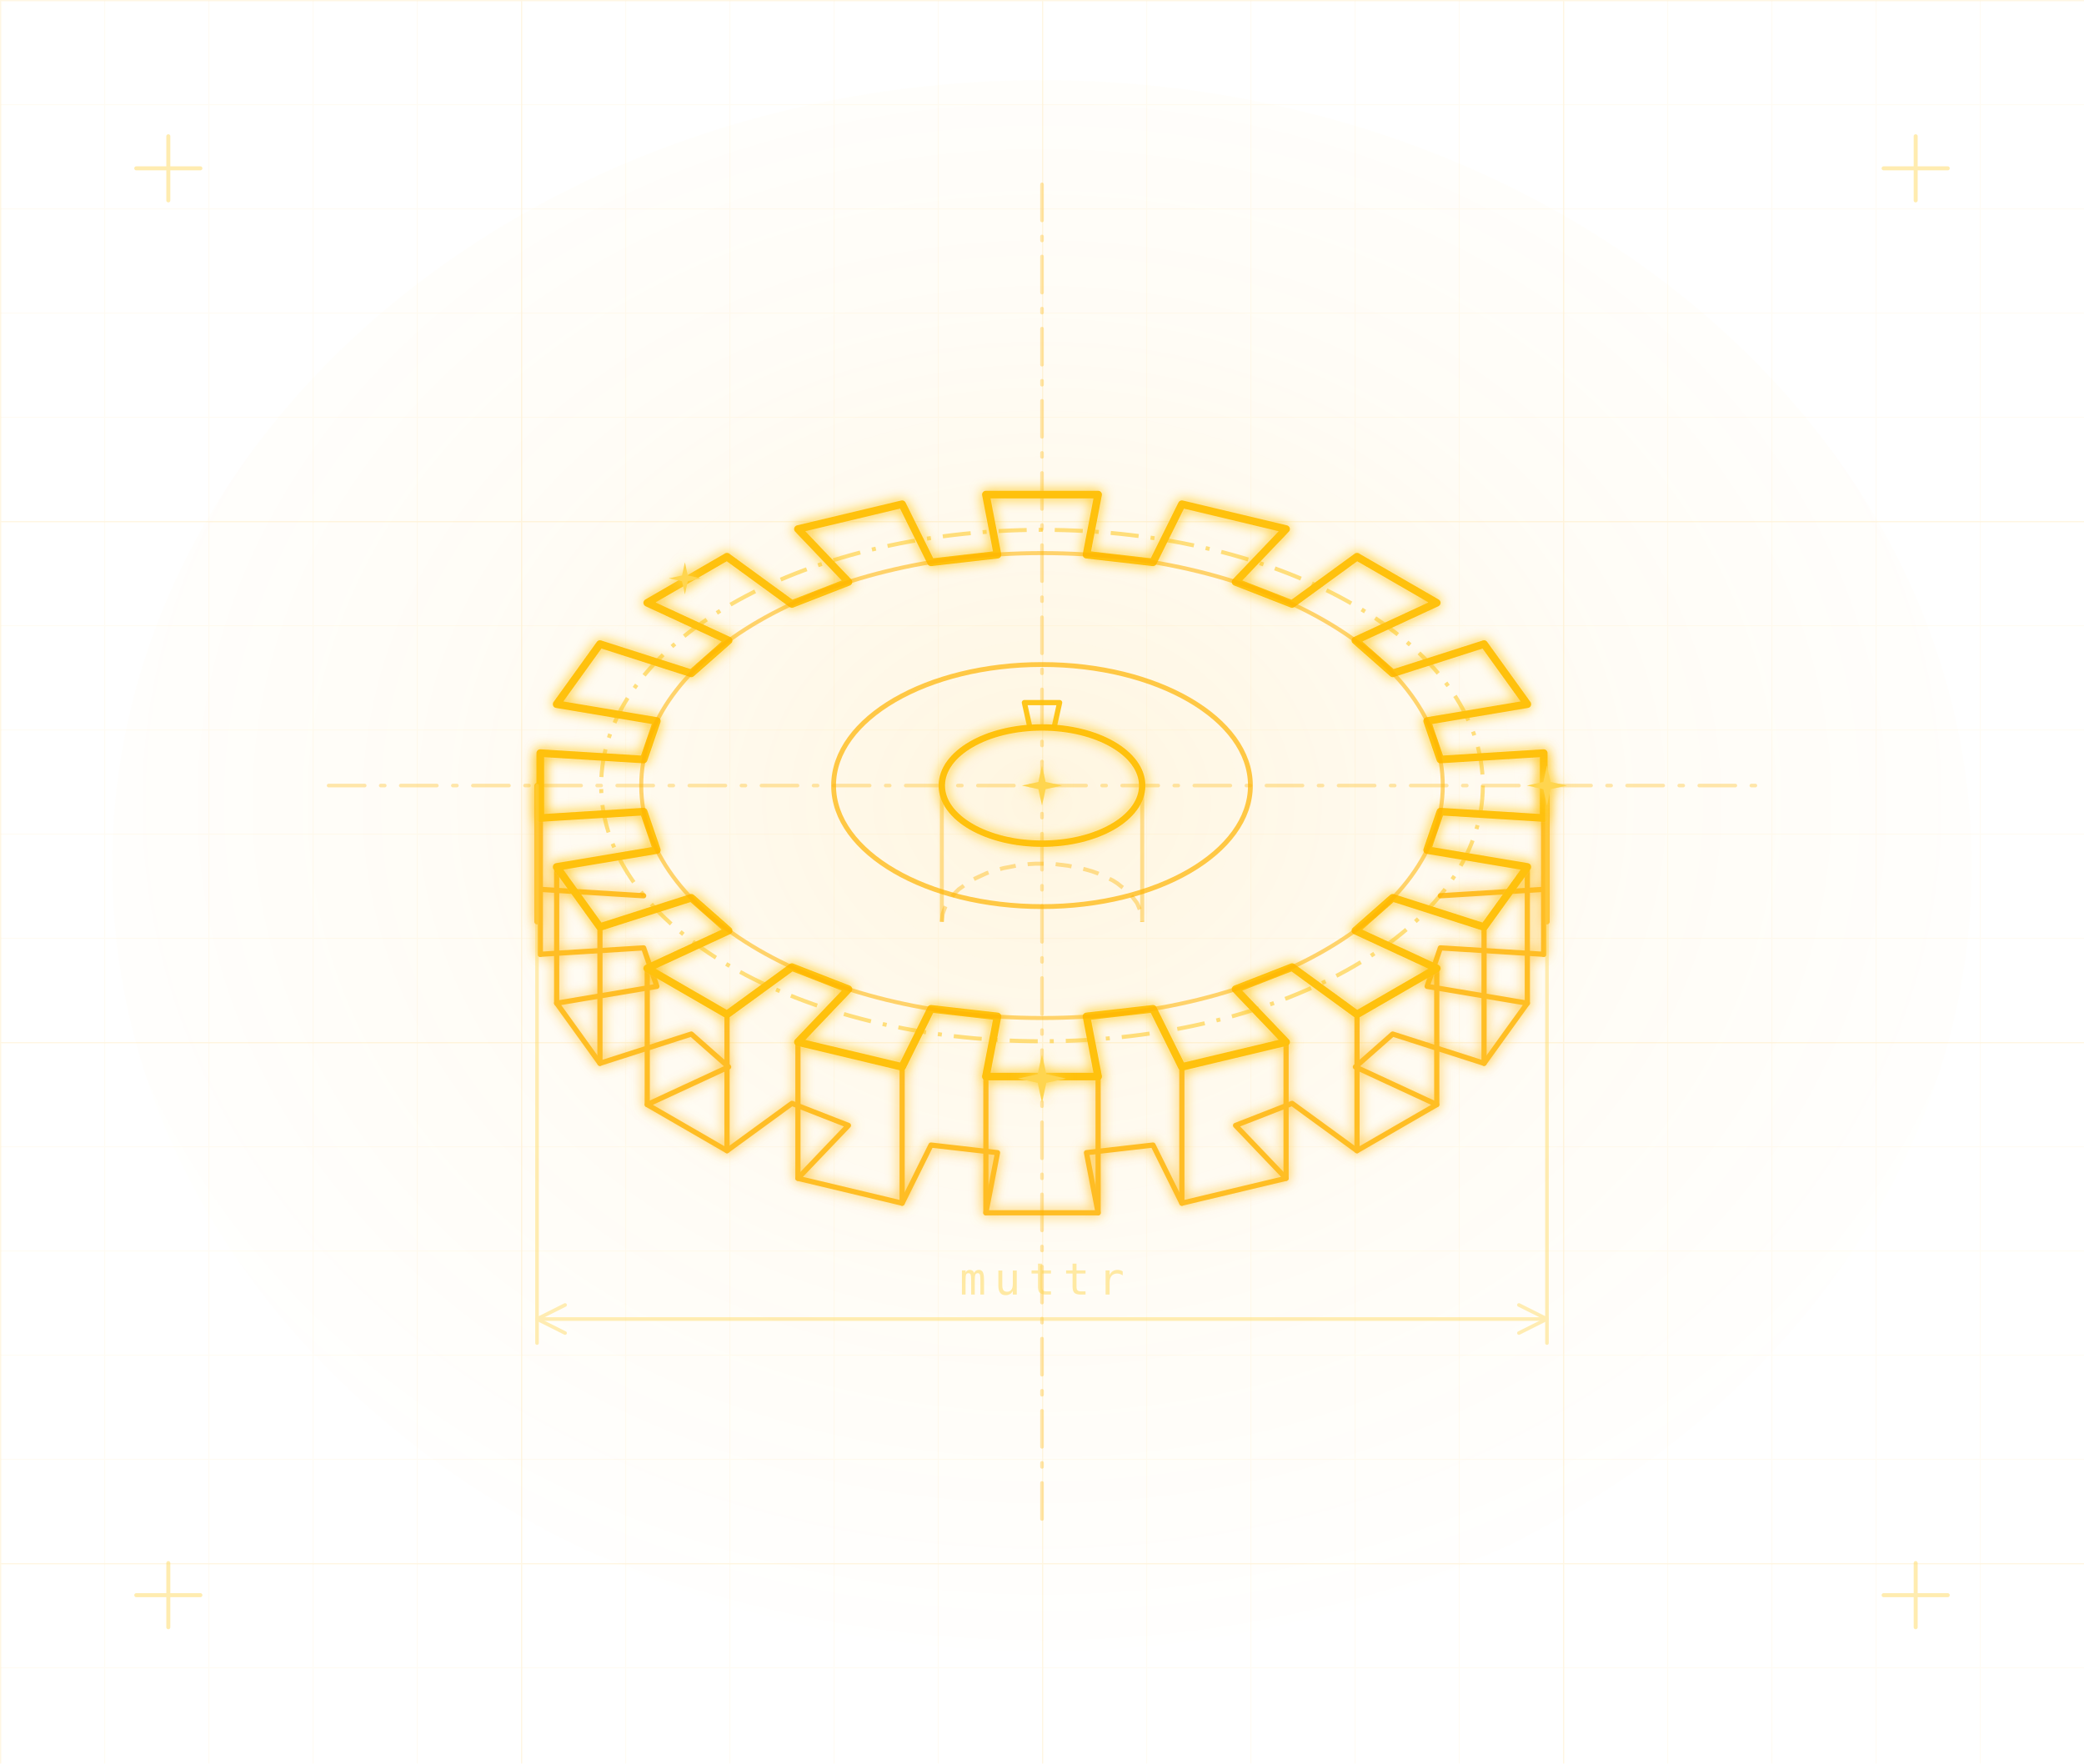
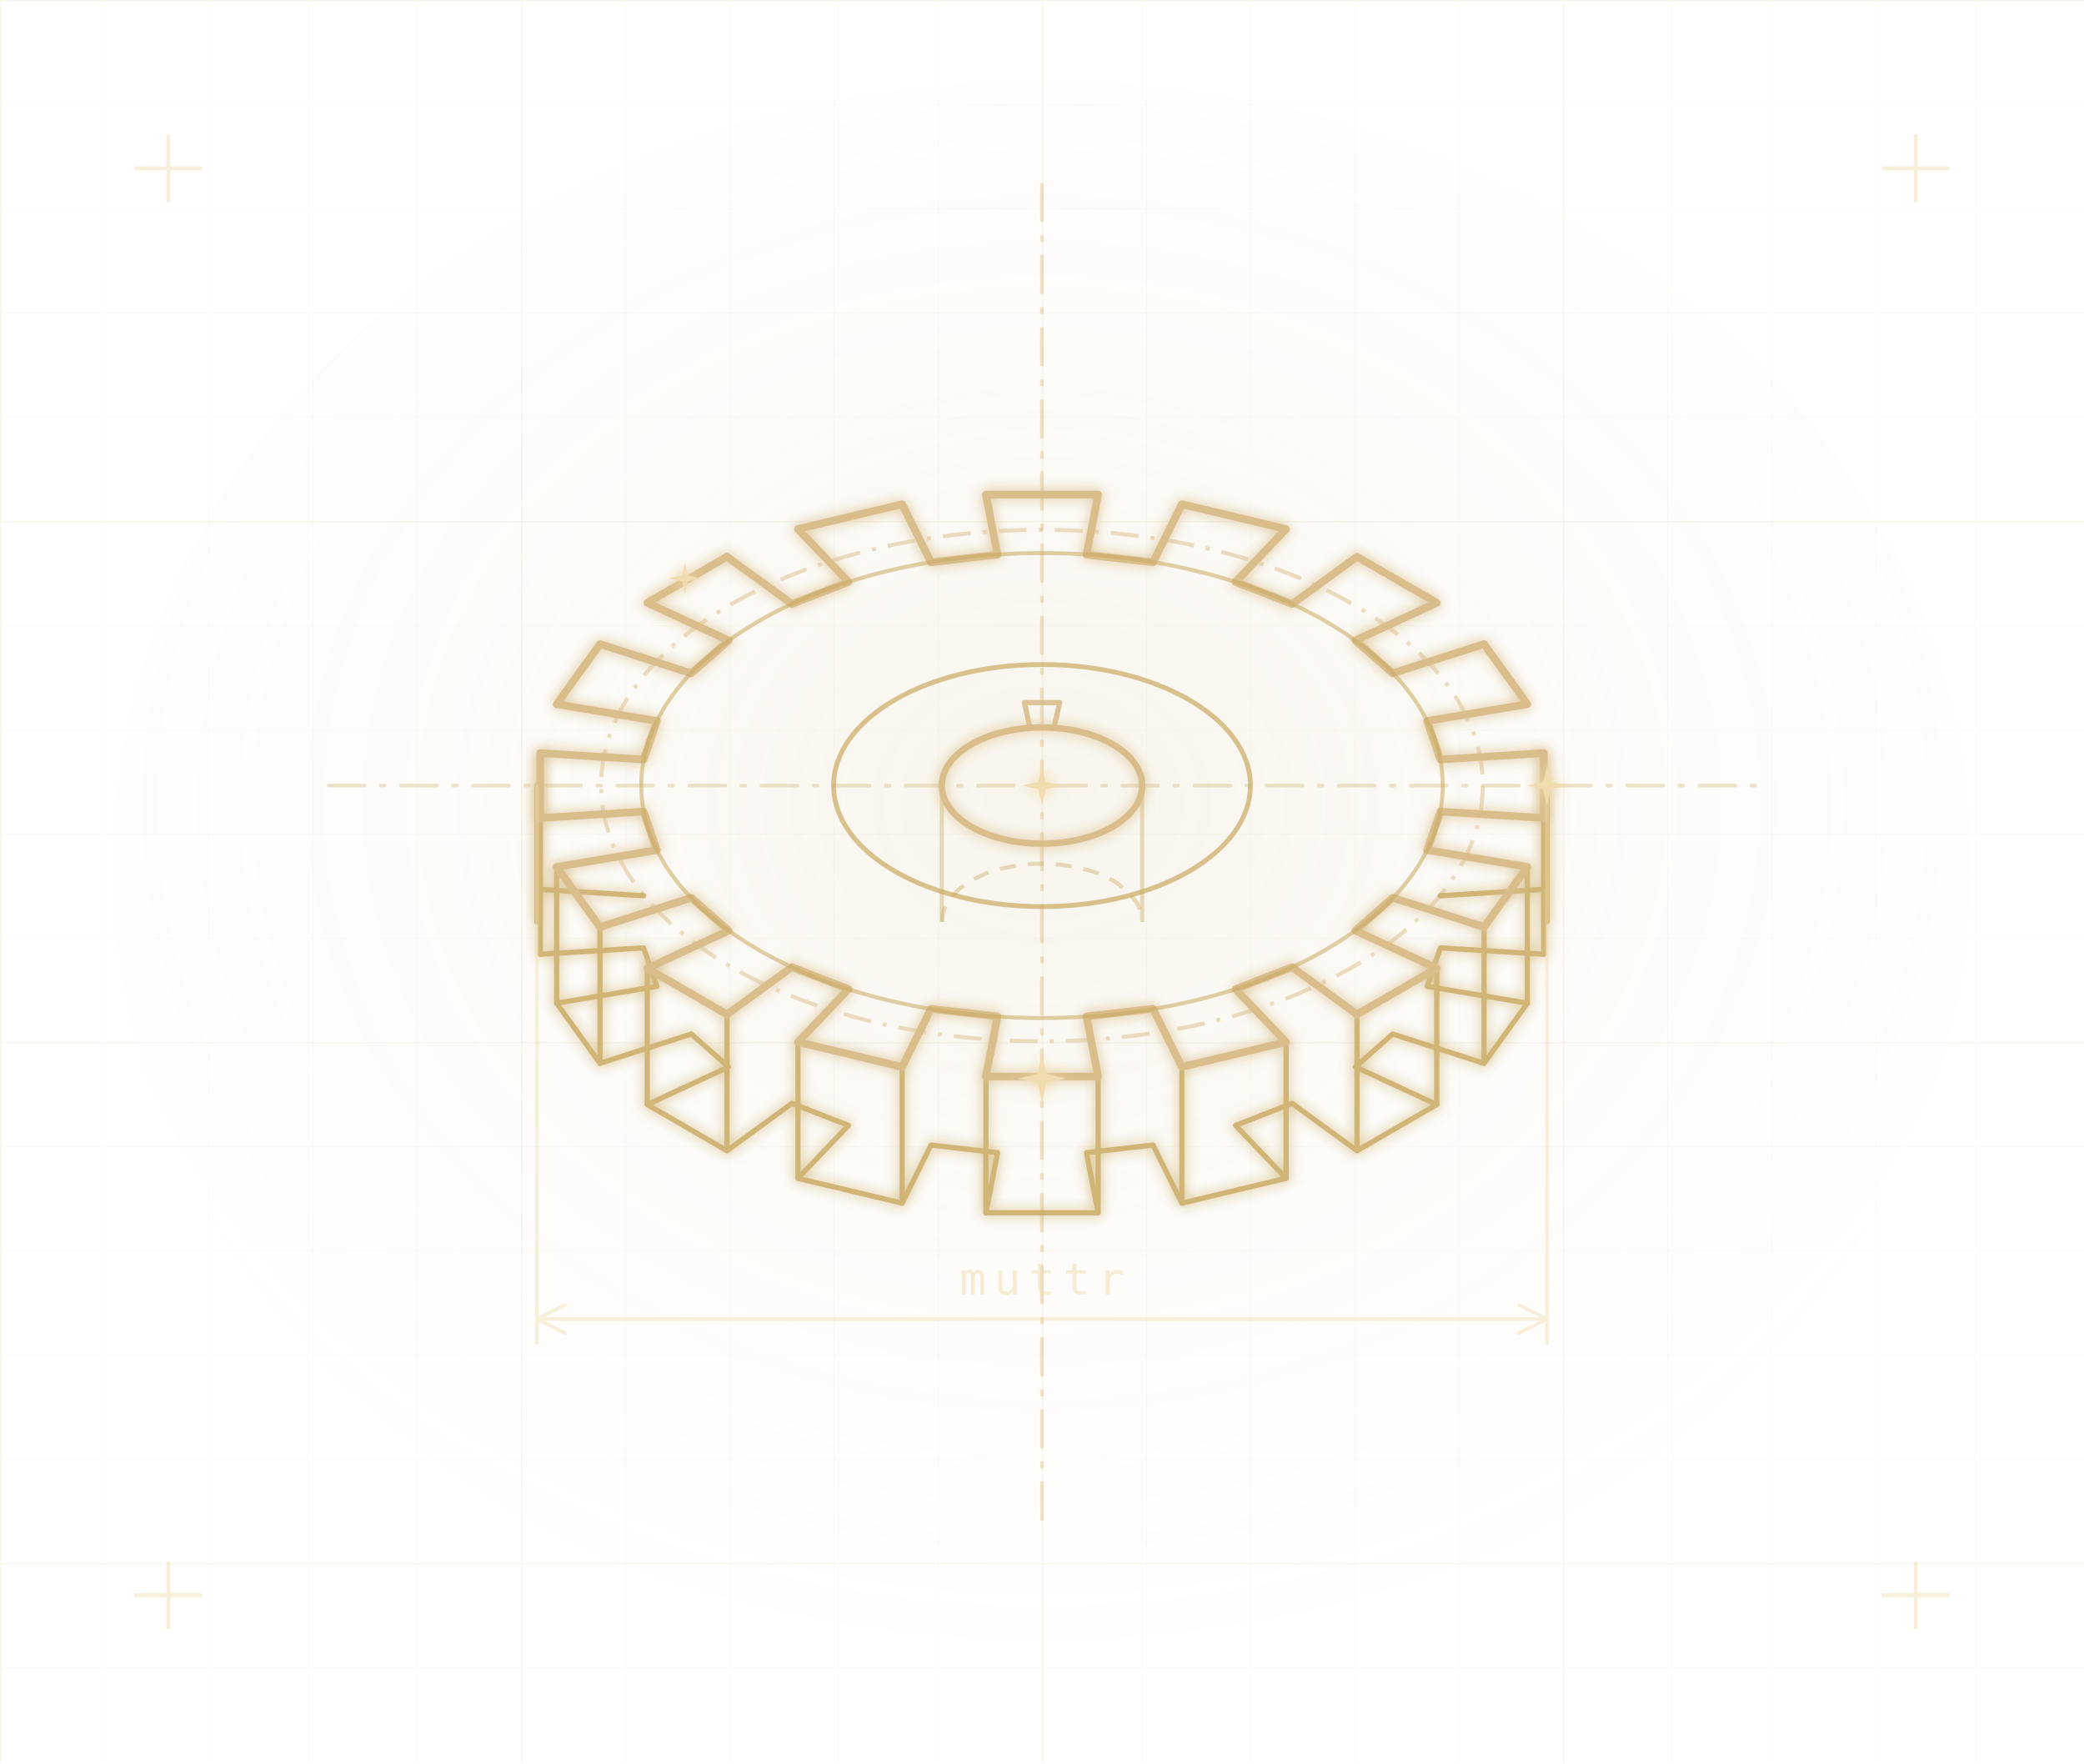
<svg xmlns="http://www.w3.org/2000/svg" viewBox="0 0 520 440" fill="none" role="img" aria-label="">
  <defs>
    <radialGradient id="bgglow" cx="50%" cy="46%" r="58%">
-       <stop offset="0%" stop-color="#FFB300" stop-opacity="0.12" />
-       <stop offset="55%" stop-color="#FFB300" stop-opacity="0.035" />
-       <stop offset="100%" stop-color="#FFB300" stop-opacity="0" />
+       <stop offset="0%" stop-color="#C9A961" stop-opacity="0.12" />
+       <stop offset="55%" stop-color="#C9A961" stop-opacity="0.035" />
+       <stop offset="100%" stop-color="#C9A961" stop-opacity="0" />
    </radialGradient>
    <filter id="glow" x="-30%" y="-30%" width="160%" height="160%">
      <feGaussianBlur stdDeviation="1.6" result="b" />
      <feMerge>
        <feMergeNode in="b" />
        <feMergeNode in="SourceGraphic" />
      </feMerge>
    </filter>
    <pattern id="grid" width="26" height="26" patternUnits="userSpaceOnUse">
-       <path d="M26 0 H0 V26" fill="none" stroke="#FFB300" stroke-width="0.5" opacity="0.05" />
+       <path d="M26 0 H0 V26" fill="none" stroke="#C9A961" stroke-width="0.5" opacity="0.05" />
    </pattern>
    <pattern id="gridLg" width="130" height="130" patternUnits="userSpaceOnUse">
-       <path d="M130 0 H0 V130" fill="none" stroke="#FFB300" stroke-width="0.7" opacity="0.07" />
+       <path d="M130 0 H0 V130" fill="none" stroke="#C9A961" stroke-width="0.7" opacity="0.07" />
    </pattern>
    <path id="glint" d="M0 -1 L0.18 -0.18 L1 0 L0.18 0.18 L0 1 L-0.18 0.18 L-1 0 L-0.18 -0.18 Z" />
    <style>
      .tw { animation: tw 4.4s ease-in-out infinite; }
      .d1 { animation-delay: 0.9s; } .d2 { animation-delay: 1.9s; } .d3 { animation-delay: 2.8s; }
      @keyframes tw { 0%,100% { opacity: 0.4; } 50% { opacity: 1; } }
      @media (prefers-reduced-motion: reduce) { .tw { animation: none; } }
    </style>
  </defs>
  <rect x="0" y="0" width="520" height="440" fill="url(#grid)" />
  <rect x="0" y="0" width="520" height="440" fill="url(#gridLg)" />
  <ellipse cx="260" cy="216" rx="232" ry="196" fill="url(#bgglow)" />
-   <g stroke="#FFD54F" stroke-width="1" stroke-linecap="round" opacity="0.45">
+   <g stroke="#F0DCAE" stroke-width="1" stroke-linecap="round" opacity="0.45">
    <path d="M42 34 V50 M34 42 H50" />
    <path d="M478 34 V50 M470 42 H486" />
    <path d="M42 390 V406 M34 398 H50" />
    <path d="M478 390 V406 M470 398 H486" />
  </g>
-   <g stroke="#FFB300" stroke-width="0.9" stroke-linecap="round" opacity="0.32">
+   <g stroke="#C9A961" stroke-width="0.9" stroke-linecap="round" opacity="0.32">
    <line x1="82" y1="196" x2="438" y2="196" stroke-dasharray="9 4 1 4" />
    <line x1="260" y1="46" x2="260" y2="380" stroke-dasharray="9 4 1 4" />
  </g>
-   <ellipse cx="260" cy="196" rx="110.0" ry="63.8" stroke="#FFC107" stroke-width="1" opacity="0.5" stroke-dasharray="7 3 1 3" />
-   <g stroke="#FFB300" stroke-width="1.3" stroke-linecap="round" stroke-linejoin="round" opacity="0.85" filter="url(#glow)">
+   <ellipse cx="260" cy="196" rx="110.0" ry="63.8" stroke="#D9BE8C" stroke-width="1" opacity="0.5" stroke-dasharray="7 3 1 3" />
+   <g stroke="#C9A961" stroke-width="1.3" stroke-linecap="round" stroke-linejoin="round" opacity="0.85" filter="url(#glow)">
    <path d="M160.6 223.5 L134.8 221.9 L134.8 238.1 L160.6 236.5 L163.9 246.1 L138.9 250.3 L149.7 265.3 L172.5 258.0 L181.8 266.2 L161.5 275.6 L181.4 287.1 L197.6 275.3 L211.7 280.8 L199.1 294.0 L225.1 300.2 L232.3 285.7 L248.9 287.6 L246.0 302.6 L274.0 302.6 L271.1 287.6 L287.7 285.7 L294.9 300.2 L320.9 294.0 L308.3 280.8 L322.4 275.3 L338.6 287.1 L358.5 275.6 L338.2 266.2 L347.5 258.0 L370.3 265.3 L381.1 250.3 L356.1 246.1 L359.4 236.5 L385.2 238.1 L385.2 221.9 L359.4 223.5" />
    <path d="M134.8 187.9 L134.8 221.9" />
    <path d="M134.8 204.1 L134.8 238.1" />
    <path d="M138.9 216.3 L138.9 250.3" />
    <path d="M149.7 231.3 L149.7 265.3" />
    <path d="M161.5 241.6 L161.5 275.6" />
    <path d="M181.4 253.1 L181.4 287.1" />
    <path d="M199.1 260.0 L199.1 294.0" />
    <path d="M225.1 266.2 L225.1 300.2" />
    <path d="M246.0 268.6 L246.0 302.6" />
    <path d="M274.0 268.6 L274.0 302.6" />
    <path d="M294.9 266.2 L294.9 300.2" />
    <path d="M320.9 260.0 L320.9 294.0" />
    <path d="M338.6 253.1 L338.6 287.1" />
    <path d="M358.5 241.6 L358.5 275.6" />
    <path d="M370.3 231.3 L370.3 265.3" />
    <path d="M381.1 216.3 L381.1 250.3" />
    <path d="M385.2 204.1 L385.2 238.1" />
    <path d="M385.2 187.9 L385.2 221.9" />
    <path d="M386.0 196.0 L386.0 230.0" />
    <path d="M134.0 196.0 L134.0 230.0" />
  </g>
-   <path d="M359.4 202.5 L385.2 204.1 L385.2 187.9 L359.4 189.5 L356.1 179.9 L381.1 175.7 L370.3 160.7 L347.5 168.0 L338.2 159.8 L358.5 150.4 L338.6 138.9 L322.4 150.7 L308.3 145.2 L320.9 132.0 L294.9 125.8 L287.7 140.3 L271.1 138.4 L274.0 123.4 L246.0 123.4 L248.9 138.4 L232.3 140.3 L225.1 125.8 L199.1 132.0 L211.7 145.2 L197.6 150.7 L181.4 138.9 L161.5 150.4 L181.8 159.8 L172.5 168.0 L149.7 160.7 L138.9 175.7 L163.9 179.9 L160.6 189.5 L134.8 187.9 L134.8 204.1 L160.6 202.5 L163.9 212.1 L138.9 216.3 L149.7 231.3 L172.5 224.0 L181.8 232.2 L161.5 241.6 L181.4 253.1 L197.6 241.3 L211.7 246.8 L199.1 260.0 L225.1 266.2 L232.3 251.7 L248.9 253.6 L246.0 268.6 L274.0 268.6 L271.1 253.6 L287.7 251.7 L294.9 266.2 L320.9 260.0 L308.3 246.8 L322.4 241.3 L338.6 253.1 L358.5 241.6 L338.2 232.2 L347.5 224.0 L370.3 231.3 L381.1 216.3 L356.1 212.1 Z" stroke="#FFC107" stroke-width="1.9" stroke-linejoin="round" filter="url(#glow)" />
-   <ellipse cx="260" cy="196" rx="100.0" ry="58.0" stroke="#FFB300" stroke-width="1" opacity="0.55" />
-   <ellipse cx="260" cy="196" rx="52.0" ry="30.2" stroke="#FFB300" stroke-width="1.2" opacity="0.7" />
-   <path d="M235.0 230.0 L235.1 229.1 L235.2 228.1 L235.5 227.2 L235.9 226.2 L236.3 225.3 L236.9 224.5 L237.6 223.6 L238.3 222.8 L239.2 221.9 L240.2 221.2 L241.2 220.4 L242.3 219.7 L243.5 219.1 L244.8 218.5 L246.1 217.9 L247.5 217.4 L248.9 217.0 L250.4 216.6 L252.0 216.3 L253.5 216.0 L255.1 215.8 L256.7 215.6 L258.4 215.5 L260.0 215.5 L261.6 215.5 L263.3 215.6 L264.9 215.8 L266.5 216.0 L268.0 216.3 L269.6 216.6 L271.1 217.0 L272.5 217.4 L273.9 217.9 L275.2 218.5 L276.5 219.1 L277.7 219.7 L278.8 220.4 L279.8 221.2 L280.8 221.9 L281.7 222.8 L282.4 223.6 L283.1 224.5 L283.7 225.3 L284.1 226.2 L284.5 227.2 L284.8 228.1 L284.9 229.1 L285.0 230.0" stroke="#FFB300" stroke-width="1" opacity="0.4" stroke-dasharray="4 3" />
-   <path d="M285.0 196.0 L285.0 230.0" stroke="#FFB300" stroke-width="1" opacity="0.4" />
-   <path d="M235.0 196.0 L235.0 230.0" stroke="#FFB300" stroke-width="1" opacity="0.4" />
-   <ellipse cx="260" cy="196" rx="25.0" ry="14.5" stroke="#FFC107" stroke-width="1.6" filter="url(#glow)" />
-   <path d="M263.0 181.6 L264.4 175.3 L255.6 175.3 L257.0 181.6" stroke="#FFC107" stroke-width="1.3" stroke-linejoin="round" opacity="0.9" />
-   <g stroke="#FFD54F" stroke-width="0.9" stroke-linecap="round" stroke-linejoin="round" opacity="0.42">
+   <path d="M359.4 202.5 L385.2 204.1 L385.2 187.9 L359.4 189.5 L356.1 179.9 L381.1 175.7 L370.3 160.7 L347.5 168.0 L338.2 159.8 L358.5 150.4 L338.6 138.9 L322.4 150.7 L308.3 145.2 L320.9 132.0 L294.9 125.8 L287.7 140.3 L271.1 138.4 L274.0 123.4 L246.0 123.4 L248.9 138.4 L232.3 140.3 L225.1 125.8 L199.1 132.0 L211.7 145.2 L197.6 150.7 L181.4 138.9 L161.5 150.4 L181.8 159.8 L172.5 168.0 L149.7 160.7 L138.9 175.7 L163.9 179.9 L160.6 189.5 L134.8 187.9 L134.8 204.1 L160.6 202.5 L163.9 212.1 L138.9 216.3 L149.7 231.3 L172.5 224.0 L181.8 232.2 L161.5 241.6 L181.4 253.1 L197.6 241.3 L211.7 246.8 L199.1 260.0 L225.1 266.2 L232.3 251.7 L248.9 253.6 L246.0 268.6 L274.0 268.6 L271.1 253.6 L287.7 251.7 L294.9 266.2 L320.9 260.0 L308.3 246.8 L322.4 241.3 L338.6 253.1 L358.5 241.6 L338.2 232.2 L347.5 224.0 L370.3 231.3 L381.1 216.3 L356.1 212.1 Z" stroke="#D9BE8C" stroke-width="1.9" stroke-linejoin="round" filter="url(#glow)" />
+   <ellipse cx="260" cy="196" rx="100.0" ry="58.0" stroke="#C9A961" stroke-width="1" opacity="0.55" />
+   <ellipse cx="260" cy="196" rx="52.0" ry="30.2" stroke="#C9A961" stroke-width="1.2" opacity="0.7" />
+   <path d="M235.0 230.0 L235.1 229.1 L235.2 228.1 L235.5 227.2 L235.9 226.2 L236.3 225.3 L236.9 224.5 L237.6 223.6 L238.3 222.8 L239.2 221.9 L240.2 221.2 L241.2 220.4 L242.3 219.7 L243.5 219.1 L244.8 218.5 L246.1 217.9 L247.5 217.4 L248.9 217.0 L250.4 216.6 L252.0 216.3 L253.5 216.0 L255.1 215.8 L256.7 215.6 L258.4 215.5 L260.0 215.5 L261.6 215.5 L263.3 215.6 L264.9 215.8 L266.5 216.0 L268.0 216.3 L269.6 216.6 L271.1 217.0 L272.5 217.4 L273.9 217.9 L275.2 218.5 L276.5 219.1 L277.7 219.7 L278.8 220.4 L279.8 221.2 L280.8 221.9 L281.7 222.8 L282.4 223.6 L283.1 224.5 L283.7 225.3 L284.1 226.2 L284.5 227.2 L284.8 228.1 L284.9 229.1 L285.0 230.0" stroke="#C9A961" stroke-width="1" opacity="0.4" stroke-dasharray="4 3" />
+   <path d="M285.0 196.0 L285.0 230.0" stroke="#C9A961" stroke-width="1" opacity="0.4" />
+   <path d="M235.0 196.0 L235.0 230.0" stroke="#C9A961" stroke-width="1" opacity="0.4" />
+   <ellipse cx="260" cy="196" rx="25.0" ry="14.5" stroke="#D9BE8C" stroke-width="1.6" filter="url(#glow)" />
+   <path d="M263.0 181.6 L264.4 175.3 L255.6 175.3 L257.0 181.6" stroke="#D9BE8C" stroke-width="1.3" stroke-linejoin="round" opacity="0.9" />
+   <g stroke="#F0DCAE" stroke-width="0.9" stroke-linecap="round" stroke-linejoin="round" opacity="0.42">
    <path d="M134.0 196.0 L134.0 335.1" />
    <path d="M386.0 196.0 L386.0 335.1" />
    <path d="M134.0 329.1 L386.0 329.1" />
    <path d="M141.0 325.6 L134.0 329.1 L141.0 332.6" />
    <path d="M379.0 325.6 L386.0 329.1 L379.0 332.6" />
  </g>
-   <text x="260" y="323" fill="#FFD54F" opacity="0.5" font-family="ui-monospace, SFMono-Regular, Menlo, monospace" font-size="11" letter-spacing="2" text-anchor="middle">muttr</text>
-   <g fill="#FFD54F" filter="url(#glow)">
+   <text x="260" y="323" fill="#F0DCAE" opacity="0.5" font-family="ui-monospace, SFMono-Regular, Menlo, monospace" font-size="11" letter-spacing="2" text-anchor="middle">muttr</text>
+   <g fill="#F0DCAE" filter="url(#glow)">
    <use href="#glint" class="tw" transform="translate(260.0 269.1) scale(6)" />
    <use href="#glint" class="tw d1" transform="translate(386.0 196.0) scale(5)" />
    <use href="#glint" class="tw d2" transform="translate(260 196) scale(5)" />
    <use href="#glint" class="tw d3" transform="translate(170.9 144.3) scale(4)" />
  </g>
</svg>
